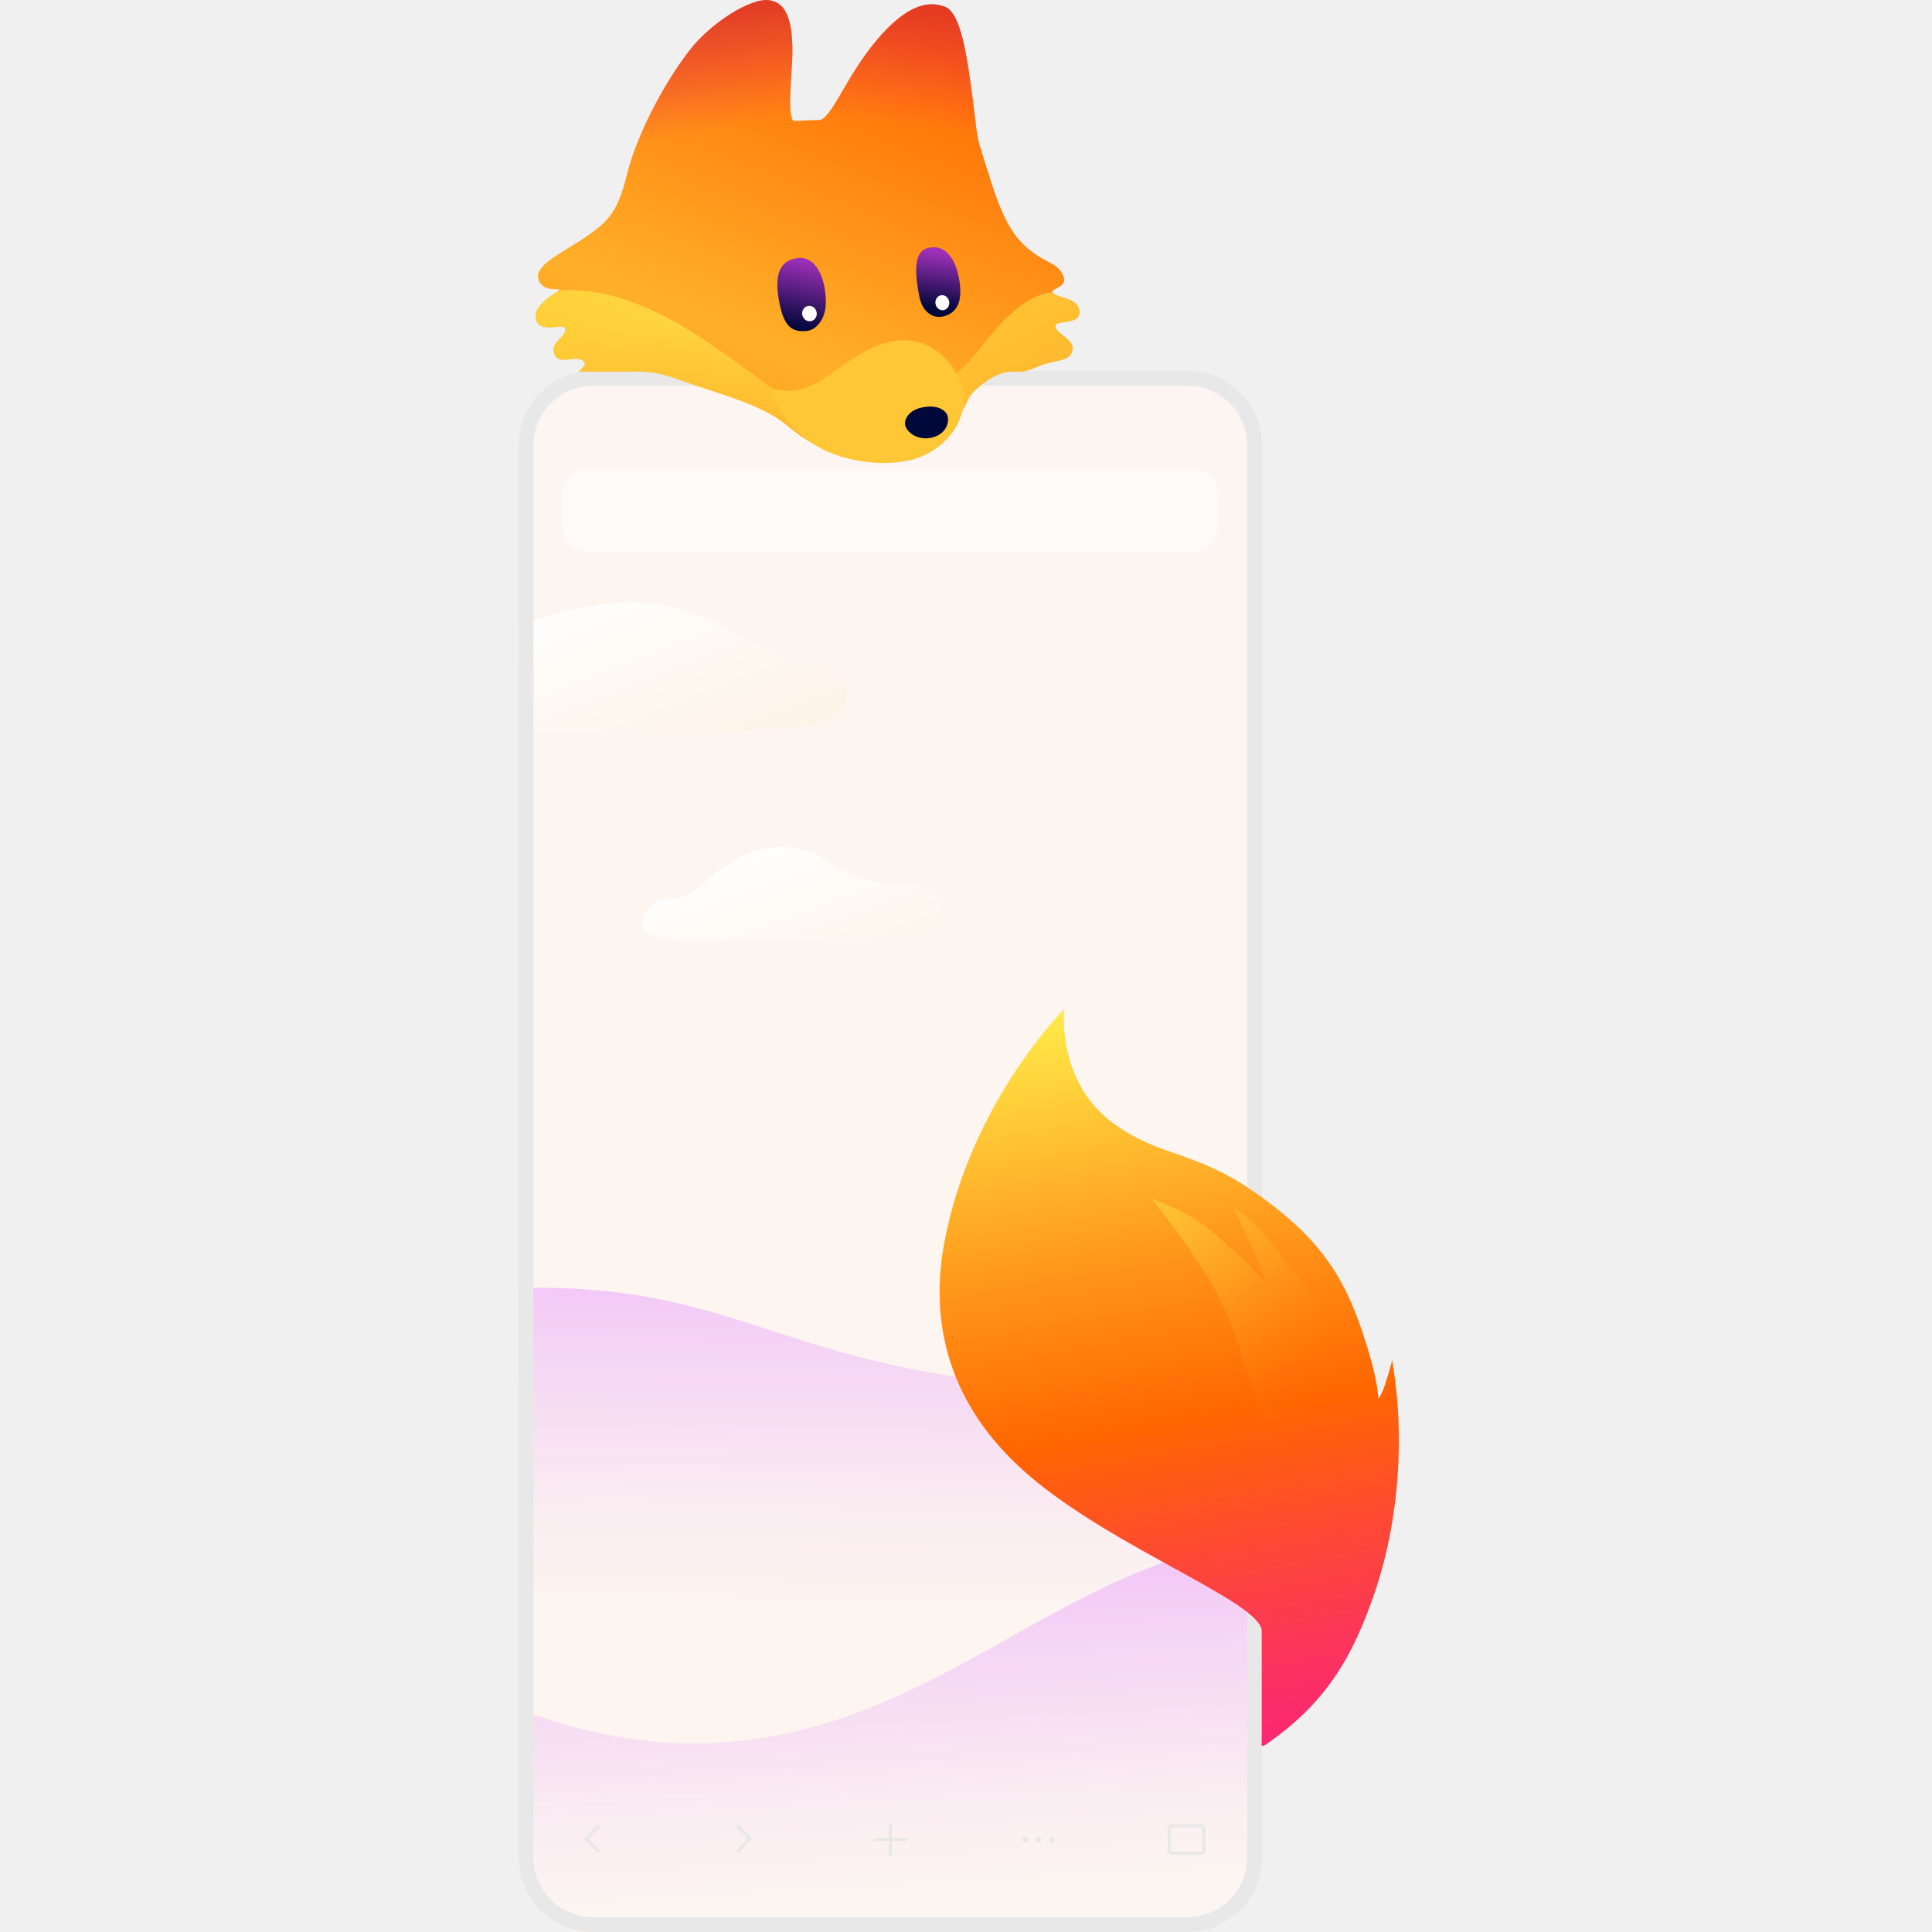
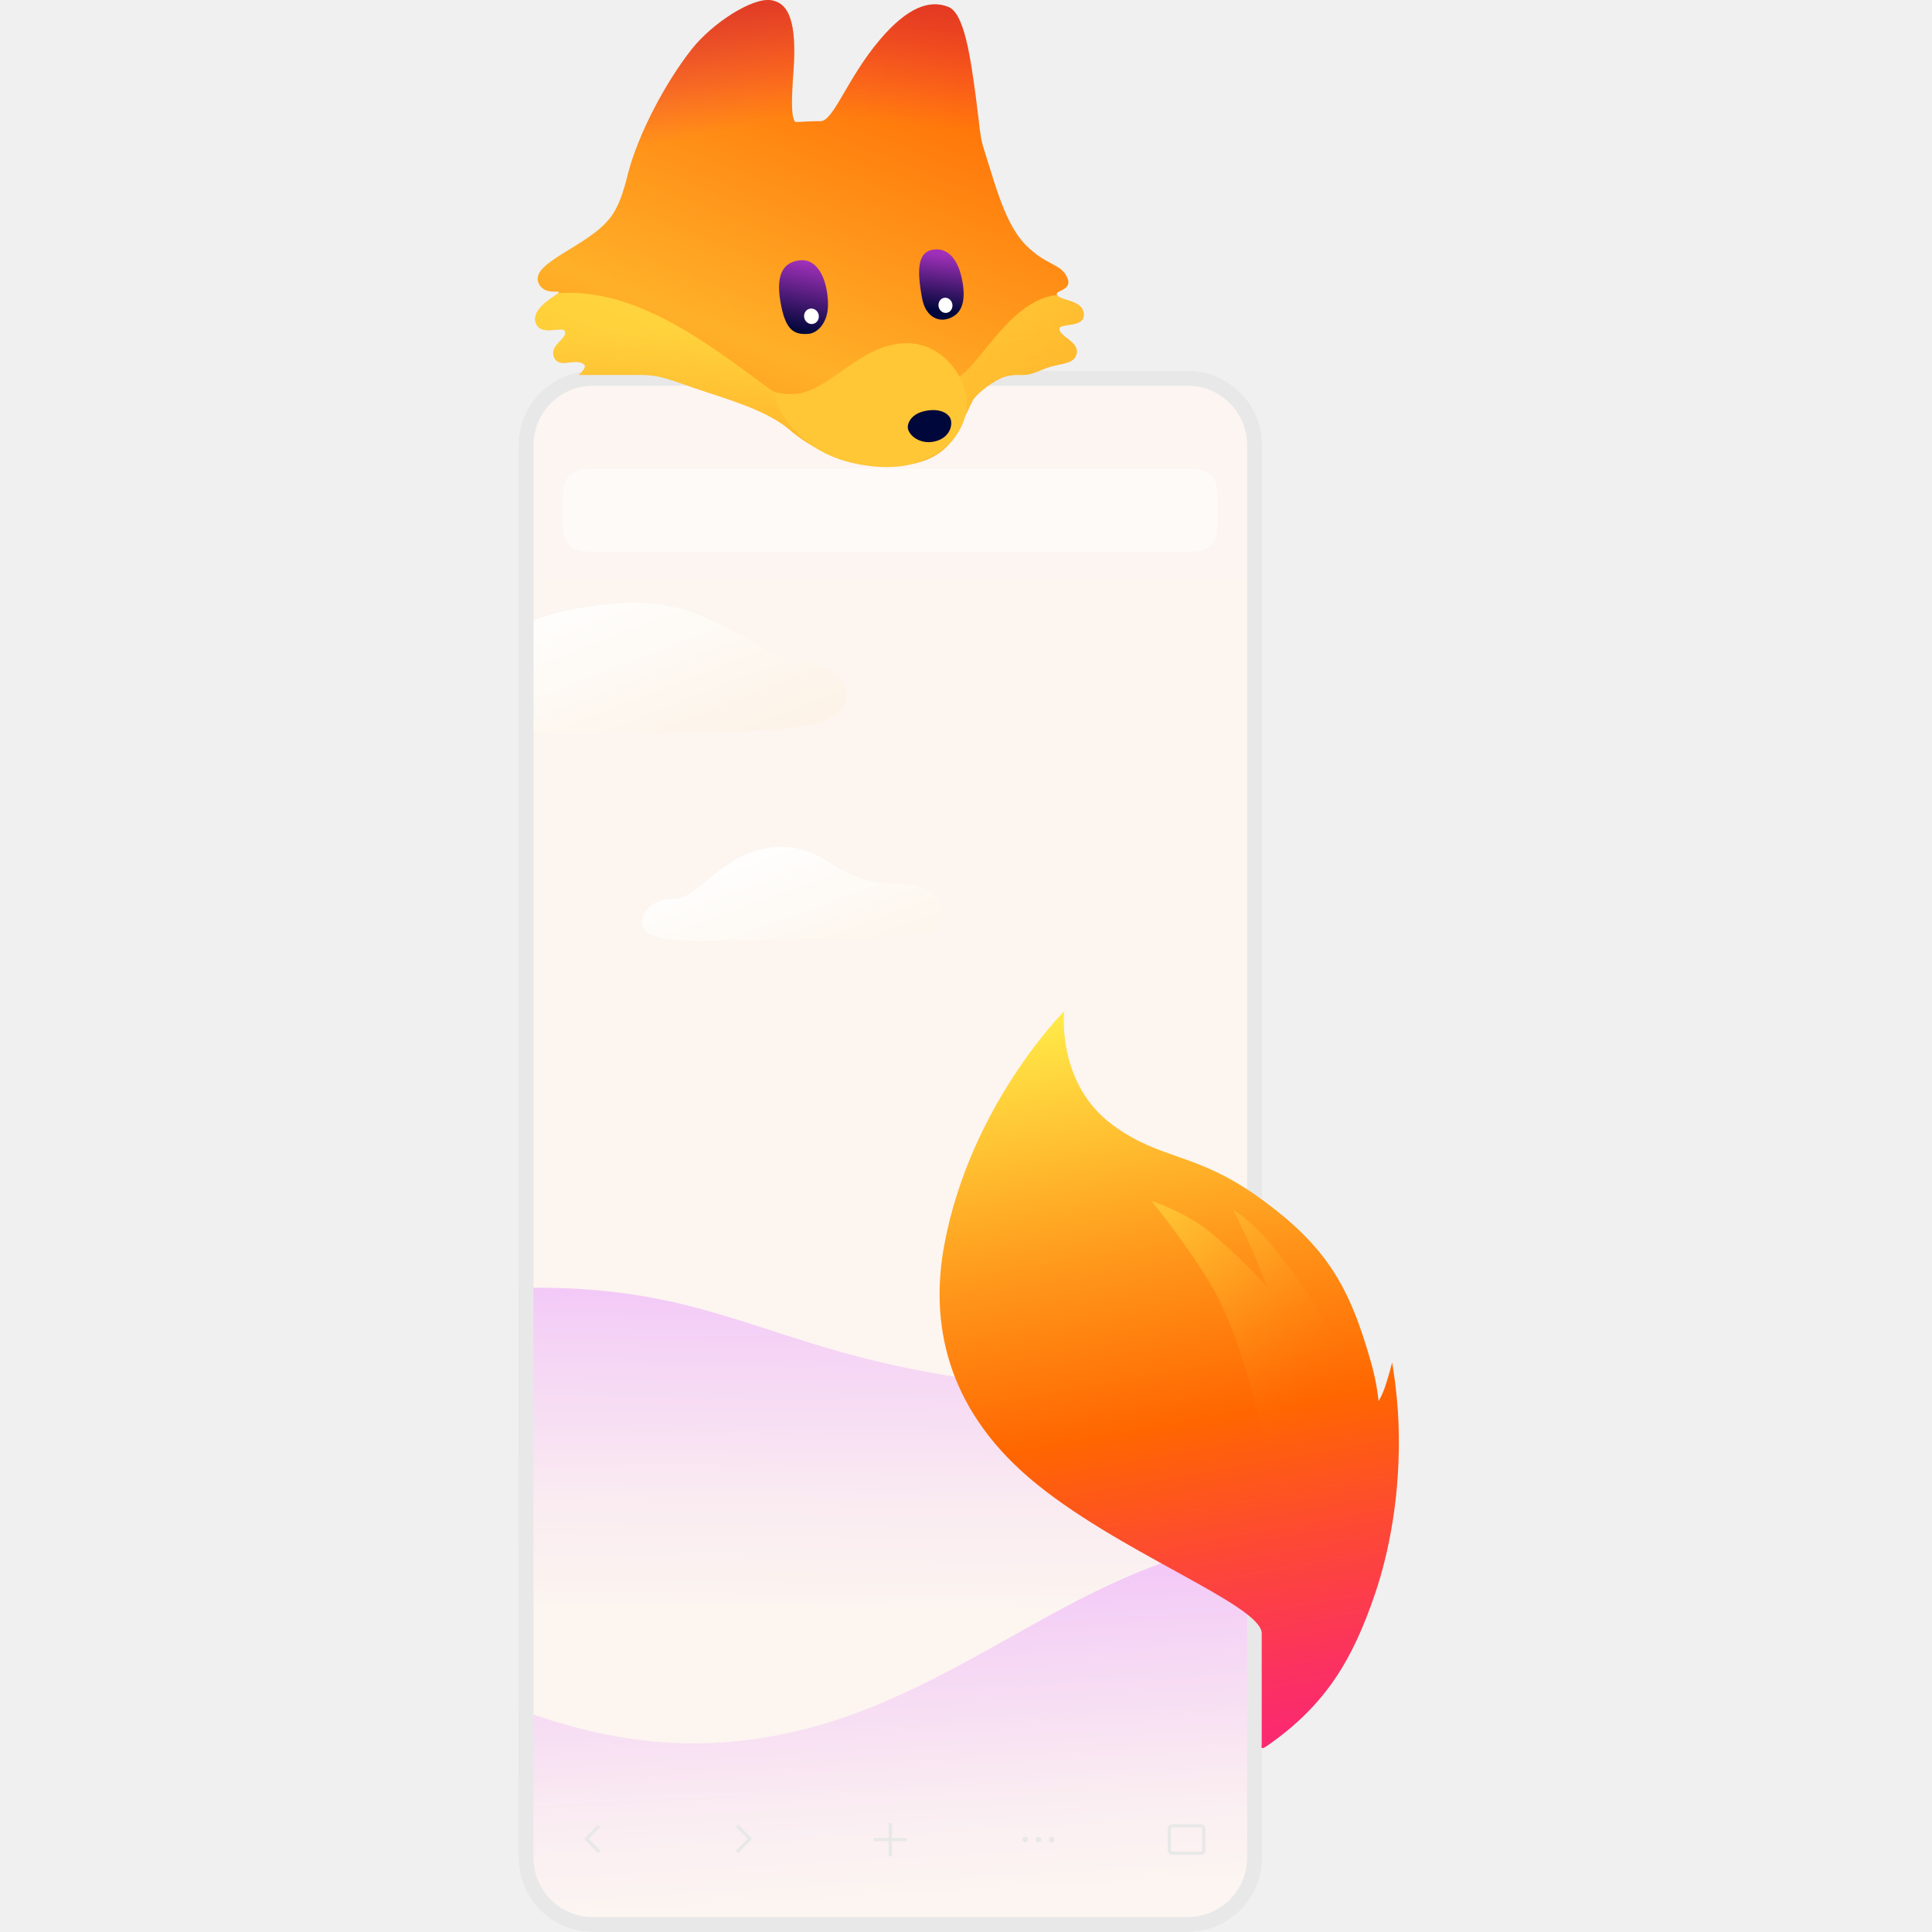
<svg xmlns="http://www.w3.org/2000/svg" width="300" height="300" fill="none" viewBox="0 0 300 300">
-   <g clip-path="url(#clip0_921_13065)">
-     <mask id="path-1-inside-1_921_13065" fill="#fff">
+   <g clip-path="url(#a)">
+     <mask id="i" fill="#fff">
      <path d="M80.532 69.131c0-6.375 5.168-11.543 11.544-11.543h92.347c6.376 0 11.544 5.168 11.544 11.543v219.326c0 6.375-5.168 11.543-11.544 11.543H92.076c-6.376 0-11.544-5.168-11.544-11.543z" />
    </mask>
-     <g clip-path="url(#clip1_921_13065)">
-       <g clip-path="url(#clip2_921_13065)">
+     <g clip-path="url(#b)">
+       <g clip-path="url(#c)">
        <path fill="#fcf5f0" d="M370.273 57.588h-418.45V300h418.45z" />
-         <path fill="url(#paint0_linear_921_13065)" d="M353.68 209.489c-30.057-5.39-41.782-18.183-72.261-18.183s-43.125 11.261-68.512 18.183c-16.375 4.465-33.978 6.091-48.94 5.928-41.385-2.607-48.536-15.301-79.834-15.457-26.711-.131-40.42 10.248-61.515 14.519-24.799 5.021-52.962 4.952-64.95 4.633-2.104-.056-4.317-.118-5.852-.162v40.319a94 94 0 0 1 2.949-2.008c31.118-20.065 70.246-20.603 96.51-6.015 25.502 14.163 46.252 23.749 72.529 17.552 17.533-4.133 32.027-14.694 46.227-21.635 21.531-10.524 40.784-12.593 71.564-3.714 22.368 6.453 39.383 13.3 62.858 13.45 27.856.181 46.176-4.746 63.248-18.396.684-.544 1.695-1.401 2.571-2.151v-23.924l-1.337-.225c-4.336-.744-9.306-1.638-15.262-2.707z" />
-         <path fill="url(#paint1_linear_921_13065)" d="M367.701 238.496c-17.072 13.651-35.392 18.578-63.248 18.397-23.475-.151-40.49-6.997-62.858-13.45-30.78-8.88-50.027-6.81-71.564 3.714-14.206 6.94-28.701 17.502-46.227 21.635-26.277 6.19-47.027-3.389-72.53-17.552-26.263-14.588-65.39-14.057-96.51 6.015-.799.513-1.944 1.307-2.948 2.007v40.744h418.45v-63.654c-.883.75-1.887 1.6-2.571 2.151z" />
-         <path fill="url(#paint2_linear_921_13065)" d="M112.88 134.323c-4.216 2.964-5.693 5.228-8.284 5.228-4.656 0-5.961 4.095-4.068 5.271 3.441 2.132 10.458 1.038 22.528 1.038 13.452 0 16.887-.188 20.508-.888 4.688-.907 3.076-6.785-1.58-7.485s-6.525.663-13.913-3.989c-5.251-3.308-10.912-2.183-15.191.825" />
-         <path fill="url(#paint3_linear_921_13065)" d="M40.505 111.631c3.134 2.633 22.554 2.164 44.48 2.164 24.435 0 34.145.031 40.727-1.282 8.513-1.701 6.889-8.773-1.567-10.086s-13.785-9.648-27.57-8.773c-13.784.876-17.545 4.828-26.314 8.335-8.77 3.508-16.592 3.071-21.3 3.071-8.456 0-11.59 3.945-8.456 6.578z" />
+         <path fill="url(#d)" d="M353.68 209.489c-30.057-5.39-41.782-18.183-72.261-18.183s-43.125 11.261-68.512 18.183c-16.375 4.465-33.978 6.091-48.94 5.928-41.385-2.607-48.536-15.301-79.834-15.457-26.711-.131-40.42 10.248-61.515 14.519-24.799 5.021-52.962 4.952-64.95 4.633-2.104-.056-4.317-.118-5.852-.162v40.319a94 94 0 0 1 2.949-2.008c31.118-20.065 70.246-20.603 96.51-6.015 25.502 14.163 46.252 23.749 72.529 17.552 17.533-4.133 32.027-14.694 46.227-21.635 21.531-10.524 40.784-12.593 71.564-3.714 22.368 6.453 39.383 13.3 62.858 13.45 27.856.181 46.176-4.746 63.248-18.396.684-.544 1.695-1.401 2.571-2.151v-23.924l-1.337-.225c-4.336-.744-9.306-1.638-15.262-2.707z" />
+         <path fill="url(#e)" d="M367.701 238.496c-17.072 13.651-35.392 18.578-63.248 18.397-23.475-.151-40.49-6.997-62.858-13.45-30.78-8.88-50.027-6.81-71.564 3.714-14.206 6.94-28.701 17.502-46.227 21.635-26.277 6.19-47.027-3.389-72.53-17.552-26.263-14.588-65.39-14.057-96.51 6.015-.799.513-1.944 1.307-2.948 2.007v40.744h418.45v-63.654c-.883.75-1.887 1.6-2.571 2.151z" />
+         <path fill="url(#f)" d="M112.88 134.323c-4.216 2.964-5.693 5.227-8.284 5.227-4.656 0-5.961 4.096-4.068 5.272 3.441 2.132 10.458 1.038 22.528 1.038 13.452 0 16.887-.188 20.508-.888 4.688-.907 3.076-6.785-1.58-7.485s-6.525.663-13.913-3.989c-5.251-3.308-10.912-2.183-15.191.825" />
+         <path fill="url(#g)" d="M40.505 111.631c3.134 2.633 22.554 2.164 44.48 2.164 24.435 0 34.145.031 40.727-1.282 8.513-1.701 6.889-8.773-1.567-10.086s-13.785-9.648-27.57-8.773c-13.784.876-17.545 4.827-26.314 8.335-8.77 3.508-16.592 3.07-21.3 3.07-8.456 0-11.59 3.946-8.456 6.579z" />
      </g>
    </g>
-     <g fill="#fff" clip-path="url(#clip3_921_13065)">
+     <g fill="#fff" clip-path="url(#h)">
      <path fill-opacity=".05" d="M80.532 57.588h115.434v32.71H80.532z" />
-       <path fill-opacity=".5" d="M87.413 78.414c0-1.969 0-2.954.383-3.706a3.5 3.5 0 0 1 1.537-1.536c.752-.383 1.737-.383 3.706-.383h90.421c1.969 0 2.954 0 3.706.383a3.5 3.5 0 0 1 1.536 1.536c.383.752.383 1.737.383 3.706v1.641c0 1.97 0 2.954-.383 3.706a3.5 3.5 0 0 1-1.536 1.536c-.752.384-1.737.384-3.706.384H93.039c-1.97 0-2.954 0-3.706-.384a3.5 3.5 0 0 1-1.537-1.536c-.383-.752-.383-1.737-.383-3.706z" />
+       <path fill-opacity=".5" d="M87.413 78.414c0-1.97 0-2.954.383-3.706a3.5 3.5 0 0 1 1.537-1.536c.752-.384 1.737-.384 3.706-.384h90.421c1.969 0 2.954 0 3.706.384a3.5 3.5 0 0 1 1.536 1.536c.383.752.383 1.737.383 3.706v1.64c0 1.97 0 2.955-.383 3.707a3.5 3.5 0 0 1-1.536 1.536c-.752.384-1.737.384-3.706.384H93.039c-1.97 0-2.954 0-3.706-.384a3.5 3.5 0 0 1-1.537-1.536c-.383-.752-.383-1.737-.383-3.706z" />
    </g>
    <path fill="#fff" fill-opacity=".05" d="M80.532 278.318h115.434V300H80.532z" />
    <path fill="#e8e8e8" fill-rule="evenodd" d="m90.863 285.346 2.016-2.016.363.362-1.835 1.835 1.835 1.835-.363.363-2.016-2.016a.255.255 0 0 1 0-.363m25.234.181-1.835-1.835.362-.362 2.017 2.016a.256.256 0 0 1 0 .363l-2.017 2.016-.362-.363z" clip-rule="evenodd" />
    <path fill="#e8e8e8" d="M137.993 285.899v2.307h.513v-2.307h2.307v-.513h-2.307v-2.307h-.513v2.307h-2.307v.513zm21.643-.256a.439.439 0 1 1-.878 0 .439.439 0 0 1 .878 0m2.051 0a.439.439 0 1 1-.878 0 .439.439 0 0 1 .878 0m2.051 0a.439.439 0 1 1-.878 0 .439.439 0 0 1 .878 0" />
    <path fill="#e8e8e8" fill-rule="evenodd" d="M182.046 283.775a.22.22 0 0 0-.218.218v3.299c0 .121.098.219.218.219h4.398a.22.22 0 0 0 .219-.219v-3.299a.22.22 0 0 0-.219-.218zm-.731.218c0-.404.328-.731.731-.731h4.398c.404 0 .732.327.732.731v3.299a.73.73 0 0 1-.732.731h-4.398a.73.73 0 0 1-.731-.731z" clip-rule="evenodd" />
  </g>
-   <path fill="#e8e8e8" d="M92.076 57.588v2.308h92.347v-4.618H92.076zM195.967 69.13h-2.309v219.326h4.617V69.131zM184.423 300v-2.309H92.076v4.618h92.347zm-103.89-11.543h2.308V69.131h-4.617v219.326zM92.075 300v-2.309a9.234 9.234 0 0 1-9.235-9.234h-4.617c0 7.65 6.201 13.852 13.852 13.852zm103.891-11.543h-2.309c0 5.1-4.135 9.234-9.235 9.234v4.618c7.651 0 13.852-6.202 13.852-13.852zm-11.544-230.87v2.31c5.1 0 9.235 4.134 9.235 9.234h4.617c0-7.65-6.201-13.852-13.852-13.852zm-92.347 0V55.28c-7.65 0-13.852 6.202-13.852 13.852h4.617c0-5.1 4.135-9.235 9.235-9.235z" mask="url(#path-1-inside-1_921_13065)" />
-   <path fill="url(#paint4_linear_921_13065)" d="M195.911 270.637s-.261.88.717.204c9.28-6.404 13.451-13.55 16.922-23.808 2.078-6.159 4.025-15.35 3.61-26.414-.179-4.889-.986-9.403-.986-9.403s-.399 1.622-1.051 3.626c-.513 1.581-1.059 2.371-1.059 2.371s-.204-2.591-1.149-5.932c-3.333-11.806-6.893-18.112-17.363-25.64-9.94-7.146-15.285-5.769-22.764-11.285-8.8-6.485-7.537-17.68-7.537-17.68s-14.544 14.511-18.609 36.216c-2.274 12.14.301 25.217 13.174 36.249 13.281 11.382 36.103 19.669 36.103 24.15v17.338z" />
-   <path fill="url(#paint5_linear_921_13065)" d="M208.336 210.833c-3.438-8.213-5.043-10.388-10.306-17.11-3.553-4.53-6.51-6.2-6.51-6.2l3.039 6.42 2.46 6.152c.84.464-3.08-3.993-8.742-8.808-3.984-3.389-9.484-5.157-9.484-5.157s5.581 6.762 9.622 13.68c4.042 6.917 8.018 22.226 8.238 26.936.383 8.49 6.607 3.674 10.852 3.854 4.245.179 5.199-6.559.848-19.767z" />
-   <path fill="url(#paint6_linear_921_13065)" d="M165.112 42.834c-1.002-2.37-3.21-1.833-6.469-5.157-1.222-1.247-2.192-2.917-3.031-4.807-1.352-3.056-2.33-6.681-3.405-10.014-.603-1.874-.612-3.454-1.214-7.927-.856-6.364-1.817-12.89-4.213-13.851-2.843-1.15-6.249-.033-10.575 5.067-5.036 5.932-7.122 12.556-9.134 12.507-1.426-.033-3.186.147-3.732.122-.097 0-.154-.016-.171-.032a1.5 1.5 0 0 1-.228-.457c-.301-.92-.342-2.876-.024-7.145.586-7.92-.783-10.698-3.439-11.105-2.86-.448-9.052 3.52-12.246 7.585-4.147 5.272-8.204 13.118-9.728 18.895-.358 1.377-.725 2.892-1.312 4.334-.39.962-.871 1.899-1.523 2.73-3.488 4.44-12.36 6.852-10.992 9.997.913 2.094 3.797.888 3.007 1.572 11.798-.888 22.675 7.415 32.061 14.373 3.61 8.417 11.57 13.1 21.255 12.077 4.009 0 12.252-5.302 8.565-13.35 3.389-2.118 7.863-12.138 14.935-12.855-.008-.017-.024-.033-.032-.05-.294-.618 2.428-.66 1.645-2.517z" />
-   <path fill="url(#paint7_linear_921_13065)" d="M136.84 25.04c6.453 1.874 11.415 7.691 11.415 7.691l7.39 2.82-.024-2.69c-1.353-3.054-2.331-6.68-3.406-10.013-.603-1.874-.611-3.454-1.214-7.927-.856-6.364-1.817-12.89-4.212-13.851-2.844-1.15-6.25-.033-10.576 5.067-5.035 5.932-7.121 12.556-9.134 12.507-1.426-.032-3.185.147-3.731.122.627.774 3.356 3.325 13.508 6.266z" />
-   <path fill="url(#paint8_linear_921_13065)" d="M122.932 18.286c-.302-.921-.342-2.877-.025-7.146.587-7.92-.782-10.698-3.438-11.105-2.86-.448-9.052 3.52-12.246 7.585-4.147 5.272-8.204 13.118-9.728 18.895-.359 1.377-.725 2.892-1.312 4.334 3.471-2.224 9.223-5.622 15.595-8.188 4.497-1.817 8.987-3.545 11.146-4.376z" />
-   <path fill="url(#paint9_linear_921_13065)" d="M120.121 60.417a15 15 0 0 1-1.377-.896c-9.386-6.958-20.263-15.26-32.06-14.373-.058.05-.131.106-.229.18-.774.562-3.927 2.354-3.186 4.407.79 2.184 4.229.278 4.506 1.312.301 1.133-2.298 2.045-1.768 3.748.684 2.192 3.283.139 4.693 1.312.554.464-.823 1.605-.823 1.605h9.68c2.843 0 4.782.888 8.204 2.053 4.457 1.524 10.902 3.267 14.495 6.331a23.3 23.3 0 0 0 4.294 2.933c-5.182-3.194-6.592-7.984-6.429-8.62z" />
-   <path fill="url(#paint10_linear_921_13065)" d="M148.459 57.957c.432.765.742 1.507.929 2.15.35 1.19.342 2.608-.057 4.025.236-.505.587-1.262 1.133-2.379.439-.912 2.493-2.631 4.383-3.528.953-.448 2.126-.505 2.126-.505h1.304c1.254 0 2.383-.623 3.561-1.05 2.224-.824 4.326-.53 4.676-2.241.383-1.883-2.713-2.591-2.648-3.83.049-.912 3.74-.106 3.748-2.102.008-2.395-3.528-2.11-4.122-3.08-7.073.725-11.66 10.438-15.049 12.556z" />
-   <path fill="url(#paint11_linear_921_13065)" d="M128.236 46.656c.098 2.998-1.613 4.611-2.957 4.734-2.428.22-3.634-.734-4.359-4.922-.791-4.587.684-6.167 3.063-6.404 2.445-.244 4.123 2.51 4.262 6.6z" />
-   <path fill="#fff" d="M125.989 49.85c.606-.155.965-.8.801-1.44-.163-.642-.787-1.036-1.393-.882s-.965.8-.802 1.44c.164.641.787 1.036 1.394.881" />
-   <path fill="url(#paint12_linear_921_13065)" d="M148.971 43.527c.611 3.764-.717 5.019-2.183 5.524-1.638.562-3.528-.342-4.05-3.072-.872-4.62-.749-7.569 2.225-7.585 1.947-.008 3.454 1.744 4 5.133z" />
-   <path fill="#fff" d="M146.538 48.156c.584-.11.961-.714.842-1.35-.119-.638-.689-1.066-1.272-.957s-.961.714-.842 1.35c.118.638.688 1.066 1.272.957" />
-   <path fill="url(#paint13_linear_921_13065)" d="M120.121 60.417a15 15 0 0 1-1.377-.896c-9.386-6.958-20.263-15.26-32.06-14.373-.058.05-.131.106-.229.18-.774.562-3.927 2.354-3.186 4.407.79 2.184 4.229.278 4.506 1.312.301 1.133-2.298 2.045-1.768 3.748.684 2.192 3.283.139 4.693 1.312.554.464-.823 1.605-.823 1.605h9.68c2.843 0 4.782.888 8.204 2.053 4.457 1.524 10.902 3.267 14.495 6.331a23.3 23.3 0 0 0 4.294 2.933c-5.182-3.194-6.592-7.984-6.429-8.62z" opacity=".6" />
-   <path fill="url(#paint14_linear_921_13065)" d="M148.459 57.957c.432.765.742 1.507.929 2.15.35 1.19.342 2.608-.057 4.025.236-.505.587-1.262 1.133-2.379.439-.912 2.493-2.631 4.383-3.528.953-.448 2.126-.505 2.126-.505h1.304c1.254 0 2.383-.623 3.561-1.05 2.224-.824 4.326-.53 4.676-2.241.383-1.883-2.713-2.591-2.648-3.83.049-.912 3.74-.106 3.748-2.102.008-2.395-3.528-2.11-4.122-3.08-7.073.725-11.66 10.438-15.049 12.556z" opacity=".6" />
-   <path fill="#ffc635" d="M149.387 60.108a11 11 0 0 0-.918-2.156c-1.39-2.469-4.071-5.128-8.086-5.12-7.311.008-11.915 7.659-17.558 7.838a9 9 0 0 1-2.731-.318q-.049-.012-.074.073c-.163.636 1.251 5.435 6.452 8.62 1.677 1.027 3.738 1.89 6.281 2.388 10.042 1.98 15.317-2.721 16.585-7.292.392-1.426.408-2.836.057-4.025z" />
-   <path fill="#00073a" d="M143.106 63.285c2.045-.456 3.348.163 3.853.905.62.912.212 3.202-2.305 3.772-2.388.538-4.196-1.108-4.131-2.29.049-.839.766-1.98 2.574-2.387z" />
+   <path fill="#e8e8e8" d="M92.076 57.588v2.308h92.347v-4.618H92.076zM195.967 69.13h-2.309v219.326h4.617V69.131zM184.423 300v-2.309H92.076v4.618h92.347zm-103.89-11.543h2.308V69.131h-4.617v219.326zM92.075 300v-2.309a9.234 9.234 0 0 1-9.235-9.234h-4.617c0 7.65 6.201 13.852 13.852 13.852zm103.891-11.543h-2.309c0 5.1-4.135 9.234-9.235 9.234v4.618c7.651 0 13.852-6.202 13.852-13.852zm-11.544-230.87v2.31c5.1 0 9.235 4.134 9.235 9.234h4.617c0-7.65-6.201-13.852-13.852-13.852zm-92.347 0V55.28c-7.65 0-13.852 6.202-13.852 13.852h4.617c0-5.1 4.135-9.235 9.235-9.235z" mask="url(#i)" />
+   <path fill="url(#j)" d="M195.91 270.98s-.261.88.717.204c9.28-6.404 13.452-13.55 16.923-23.808 2.078-6.159 4.025-15.35 3.609-26.414-.179-4.889-.986-9.403-.986-9.403s-.399 1.622-1.051 3.626c-.513 1.581-1.059 2.371-1.059 2.371s-.204-2.591-1.149-5.932c-3.332-11.806-6.893-18.112-17.362-25.64-9.941-7.146-15.285-5.769-22.765-11.285-8.799-6.485-7.537-17.68-7.537-17.68s-14.543 14.511-18.609 36.216c-2.273 12.14.302 25.217 13.175 36.249 13.281 11.382 36.102 19.669 36.102 24.15v17.338z" />
+   <path fill="url(#k)" d="M208.336 211.176c-3.438-8.213-5.043-10.388-10.307-17.11-3.552-4.53-6.51-6.2-6.51-6.2l3.039 6.42 2.461 6.152c.839.464-3.08-3.993-8.743-8.808-3.984-3.389-9.484-5.158-9.484-5.158s5.582 6.763 9.623 13.68c4.041 6.918 8.017 22.227 8.237 26.937.383 8.49 6.608 3.674 10.853 3.853s5.198-6.558.847-19.766z" />
+   <path fill="url(#l)" d="M165.765 43.206c-1.011-2.392-3.238-1.85-6.526-5.202-1.233-1.258-2.211-2.942-3.057-4.849-1.364-3.082-2.35-6.739-3.435-10.1-.608-1.89-.617-3.485-1.225-7.997-.863-6.418-1.833-13.001-4.249-13.971-2.868-1.159-6.303-.033-10.667 5.112-5.079 5.983-7.183 12.664-9.213 12.615-1.438-.033-3.213.148-3.764.123-.099 0-.156-.016-.173-.033a1.5 1.5 0 0 1-.23-.46c-.304-.928-.345-2.9-.024-7.207.591-7.989-.789-10.791-3.468-11.202-2.885-.452-9.131 3.55-12.353 7.651-4.183 5.318-8.276 13.232-9.812 19.059-.362 1.389-.732 2.917-1.324 4.372-.394.97-.879 1.915-1.536 2.753-3.518 4.479-12.468 6.912-11.087 10.084.92 2.112 3.83.896 3.033 1.586 11.24.41 27.027 13.73 35.825 20.844 8.058 4.715 8.423 6.454 17.751 5.725 4.043 0 9.928-2.705 10.281-11.988 3.419-2.137 6.496-13.55 13.629-14.273-.008-.016-.028-.094-.037-.11-.295-.625 2.45-.666 1.661-2.54z" />
+   <path fill="url(#m)" d="M137.246 25.257c6.509 1.89 11.514 7.758 11.514 7.758l7.454 2.844-.025-2.712c-1.364-3.082-2.35-6.74-3.435-10.1-.608-1.89-.616-3.485-1.225-7.997-.863-6.419-1.832-13.001-4.249-13.971-2.868-1.159-6.303-.033-10.667 5.112-5.079 5.983-7.183 12.664-9.213 12.615-1.438-.033-3.213.148-3.764.123.633.78 3.386 3.353 13.626 6.32z" />
+   <path fill="url(#n)" d="M123.218 18.444c-.304-.928-.345-2.9-.025-7.207.592-7.989-.789-10.791-3.468-11.202-2.885-.452-9.131 3.55-12.352 7.651-4.183 5.318-8.276 13.232-9.813 19.059-.362 1.389-.731 2.917-1.323 4.372 3.5-2.244 9.303-5.67 15.73-8.26 4.536-1.832 9.065-3.575 11.242-4.413z" />
+   <path fill="url(#o)" d="M120.383 60.942a15 15 0 0 1-1.389-.904c-9.468-7.019-20.44-15.393-32.34-14.498a5 5 0 0 1-.23.181c-.78.567-3.96 2.375-3.213 4.446.797 2.203 4.266.28 4.545 1.323.304 1.143-2.318 2.063-1.784 3.78.69 2.212 3.313.14 4.734 1.324.56.468-.83 1.619-.83 1.619h9.764c2.868 0 4.824.896 8.276 2.071 4.495 1.537 10.996 3.296 14.62 6.386a23.5 23.5 0 0 0 4.331 2.958c-5.227-3.221-6.649-8.054-6.484-8.695z" />
+   <path fill="url(#p)" d="M148.966 58.46c.436.772.748 1.52.937 2.17.353 1.2.345 2.63-.057 4.06.238-.51.591-1.275 1.142-2.4.444-.921 2.515-2.655 4.421-3.56.962-.451 2.145-.509 2.145-.509h1.315c1.265 0 2.404-.628 3.592-1.06 2.243-.83 4.364-.534 4.717-2.26.386-1.898-2.737-2.613-2.671-3.863.049-.92 3.772-.106 3.781-2.12.008-2.416-3.559-2.128-4.159-3.106-7.134.731-11.76 10.527-15.179 12.664z" />
+   <path fill="url(#q)" d="M128.568 47.06c.099 3.025-1.627 4.652-2.983 4.776-2.449.221-3.665-.74-4.397-4.964-.797-4.627.691-6.222 3.09-6.46 2.466-.246 4.159 2.531 4.299 6.657z" />
+   <path fill="#fff" d="M126.301 50.282c.611-.156.973-.806.808-1.453-.164-.646-.793-1.044-1.405-.889-.611.156-.973.807-.809 1.453.165.647.794 1.045 1.406.889" />
+   <path fill="url(#r)" d="M149.483 43.905c.616 3.797-.723 5.062-2.203 5.572-1.651.567-3.558-.345-4.084-3.098-.879-4.66-.756-7.635 2.244-7.652 1.964-.008 3.484 1.759 4.035 5.178z" />
+   <path fill="#fff" d="M147.028 48.574c.589-.11.969-.72.849-1.363-.12-.642-.694-1.074-1.283-.964s-.969.72-.85 1.362c.12.643.695 1.074 1.284.965" />
+   <path fill="url(#s)" d="M120.383 60.942a15 15 0 0 1-1.389-.904c-9.468-7.019-20.44-15.393-32.34-14.498a5 5 0 0 1-.23.181c-.78.567-3.96 2.375-3.213 4.446.797 2.203 4.266.28 4.545 1.323.304 1.143-2.318 2.063-1.784 3.78.69 2.212 3.313.14 4.734 1.324.56.468-.83 1.619-.83 1.619h9.764c2.868 0 4.824.896 8.276 2.071 4.495 1.537 10.996 3.296 14.62 6.386a23.5 23.5 0 0 0 4.331 2.958c-5.227-3.221-6.649-8.054-6.484-8.695z" opacity=".6" />
+   <path fill="url(#t)" d="M148.966 58.46c.436.772.748 1.52.937 2.17.353 1.2.345 2.63-.057 4.06.238-.51.591-1.275 1.142-2.4.444-.921 2.515-2.655 4.421-3.56.962-.451 2.145-.509 2.145-.509h1.315c1.265 0 2.404-.628 3.592-1.06 2.243-.83 4.364-.534 4.717-2.26.386-1.898-2.737-2.613-2.671-3.863.049-.92 3.772-.106 3.781-2.12.008-2.416-3.559-2.128-4.159-3.106-7.134.731-11.76 10.527-15.179 12.664z" opacity=".6" />
+   <path fill="#ffc635" d="M149.902 60.63a11 11 0 0 0-.925-2.175c-1.402-2.49-4.106-5.173-8.157-5.165-7.374.008-12.018 7.726-17.71 7.906a9 9 0 0 1-2.755-.32q-.049-.013-.074.074c-.165.64 1.262 5.481 6.508 8.695 1.691 1.035 3.77 1.907 6.335 2.408 10.13 1.997 15.45-2.745 16.729-7.356.396-1.438.412-2.86.057-4.06z" />
+   <path fill="#00073a" d="M143.566 63.834c2.063-.46 3.378.165 3.888.913.624.92.213 3.23-2.326 3.805-2.408.542-4.233-1.118-4.167-2.31.05-.846.773-1.997 2.597-2.408z" />
  <defs>
-     <linearGradient id="paint0_linear_921_13065" x1="160.763" x2="161.625" y1="250.583" y2="178.362" gradientUnits="userSpaceOnUse">
+     <linearGradient id="d" x1="160.763" x2="161.625" y1="250.583" y2="178.362" gradientUnits="userSpaceOnUse">
      <stop stop-color="#fcf5f0" />
      <stop offset=".22" stop-color="#faecf1" />
      <stop offset=".56" stop-color="#f5d4f5" />
      <stop offset="1" stop-color="#eeaefc" />
    </linearGradient>
-     <linearGradient id="paint1_linear_921_13065" x1="162.65" x2="158.505" y1="295.423" y2="221.59" gradientUnits="userSpaceOnUse">
+     <linearGradient id="e" x1="162.65" x2="158.505" y1="295.423" y2="221.59" gradientUnits="userSpaceOnUse">
      <stop stop-color="#fcf5f0" />
      <stop offset=".22" stop-color="#faecf1" />
      <stop offset=".56" stop-color="#f5d4f5" />
      <stop offset="1" stop-color="#eeaefc" />
    </linearGradient>
-     <linearGradient id="paint2_linear_921_13065" x1="132.817" x2="118.793" y1="168.214" y2="129.588" gradientUnits="userSpaceOnUse">
+     <linearGradient id="f" x1="132.817" x2="118.793" y1="168.214" y2="129.588" gradientUnits="userSpaceOnUse">
      <stop stop-color="#fceede" />
      <stop offset="1" stop-color="#fff" />
    </linearGradient>
-     <linearGradient id="paint3_linear_921_13065" x1="97.356" x2="79.768" y1="138.219" y2="92.855" gradientUnits="userSpaceOnUse">
+     <linearGradient id="g" x1="97.356" x2="79.768" y1="138.219" y2="92.855" gradientUnits="userSpaceOnUse">
      <stop stop-color="#fceede" />
      <stop offset="1" stop-color="#fff" />
    </linearGradient>
-     <linearGradient id="paint4_linear_921_13065" x1="171.859" x2="192.35" y1="155.511" y2="271.753" gradientUnits="userSpaceOnUse">
+     <linearGradient id="j" x1="171.858" x2="192.35" y1="155.854" y2="272.097" gradientUnits="userSpaceOnUse">
      <stop stop-color="#ffeb49" />
      <stop offset=".32" stop-color="#ff9b1d" />
      <stop offset=".56" stop-color="#f60" />
      <stop offset=".74" stop-color="#fd4835" />
      <stop offset=".91" stop-color="#fb3161" />
      <stop offset="1" stop-color="#fb2872" />
    </linearGradient>
-     <linearGradient id="paint5_linear_921_13065" x1="176.771" x2="204.036" y1="186.938" y2="219.588" gradientUnits="userSpaceOnUse">
+     <linearGradient id="k" x1="176.77" x2="204.036" y1="187.281" y2="219.931" gradientUnits="userSpaceOnUse">
      <stop stop-color="#ffc635" />
      <stop offset=".09" stop-color="#ffc132" stop-opacity=".96" />
      <stop offset=".24" stop-color="#ffb62c" stop-opacity=".84" />
      <stop offset=".44" stop-color="#ffa422" stop-opacity=".66" />
      <stop offset=".67" stop-color="#ff8c15" stop-opacity=".4" />
      <stop offset=".94" stop-color="#ff6c03" stop-opacity=".07" />
      <stop offset="1" stop-color="#f60" stop-opacity="0" />
    </linearGradient>
-     <linearGradient id="paint6_linear_921_13065" x1="141.003" x2="77.118" y1="2.039" y2="160.153" gradientUnits="userSpaceOnUse">
+     <linearGradient id="l" x1="141.446" x2="77.006" y1="2.057" y2="161.542" gradientUnits="userSpaceOnUse">
      <stop stop-color="#f60" />
      <stop offset=".33" stop-color="#ffb029" />
      <stop offset=".46" stop-color="#ff9218" />
      <stop offset=".63" stop-color="#f60" />
      <stop offset=".97" stop-color="#fb2872" />
    </linearGradient>
-     <linearGradient id="paint7_linear_921_13065" x1="139.806" x2="142.063" y1="23.337" y2="-3.281" gradientUnits="userSpaceOnUse">
+     <linearGradient id="m" x1="140.237" x2="142.514" y1="23.54" y2="-3.31" gradientUnits="userSpaceOnUse">
      <stop offset=".15" stop-color="#fb2872" stop-opacity="0" />
      <stop offset=".37" stop-color="#e41a63" stop-opacity=".18" />
      <stop offset=".64" stop-color="#cf0e54" stop-opacity=".36" />
      <stop offset=".85" stop-color="#c2064c" stop-opacity=".46" />
      <stop offset="1" stop-color="#be0449" stop-opacity=".5" />
    </linearGradient>
-     <linearGradient id="paint8_linear_921_13065" x1="110.531" x2="105.838" y1="22.555" y2="-.128" gradientUnits="userSpaceOnUse">
+     <linearGradient id="n" x1="110.709" x2="105.976" y1="22.751" y2="-.129" gradientUnits="userSpaceOnUse">
      <stop offset=".09" stop-color="#fb2872" stop-opacity="0" />
      <stop offset=".1" stop-color="#f92771" stop-opacity=".01" />
      <stop offset=".38" stop-color="#df175f" stop-opacity=".22" />
      <stop offset=".63" stop-color="#cd0d53" stop-opacity=".37" />
      <stop offset=".84" stop-color="#c2064b" stop-opacity=".47" />
      <stop offset="1" stop-color="#be0449" stop-opacity=".5" />
    </linearGradient>
-     <linearGradient id="paint9_linear_921_13065" x1="126.409" x2="70.269" y1="4.682" y2="146.023" gradientUnits="userSpaceOnUse">
+     <linearGradient id="o" x1="126.725" x2="70.098" y1="4.723" y2="147.29" gradientUnits="userSpaceOnUse">
      <stop stop-color="#f60" />
      <stop offset=".33" stop-color="#ffb029" />
      <stop offset=".46" stop-color="#ff9218" />
      <stop offset=".63" stop-color="#f60" />
      <stop offset="1" stop-color="#fb2872" />
    </linearGradient>
-     <linearGradient id="paint10_linear_921_13065" x1="170.957" x2="114.817" y1="22.38" y2="163.721" gradientUnits="userSpaceOnUse">
+     <linearGradient id="p" x1="171.659" x2="115.032" y1="22.575" y2="165.142" gradientUnits="userSpaceOnUse">
      <stop stop-color="#f60" />
      <stop offset=".33" stop-color="#ffb029" />
      <stop offset=".46" stop-color="#ff9218" />
      <stop offset=".63" stop-color="#f60" />
      <stop offset="1" stop-color="#fb2872" />
    </linearGradient>
-     <linearGradient id="paint11_linear_921_13065" x1="117.346" x2="114.311" y1="36.477" y2="50.882" gradientUnits="userSpaceOnUse">
+     <linearGradient id="q" x1="117.583" x2="114.523" y1="36.793" y2="51.324" gradientUnits="userSpaceOnUse">
      <stop offset=".15" stop-color="#a030b9" />
      <stop offset=".88" stop-color="#00073a" />
    </linearGradient>
-     <linearGradient id="paint12_linear_921_13065" x1="136.965" x2="135.306" y1="35.987" y2="47.984" gradientUnits="userSpaceOnUse">
+     <linearGradient id="r" x1="137.373" x2="135.699" y1="36.3" y2="48.401" gradientUnits="userSpaceOnUse">
      <stop offset=".16" stop-color="#a030b9" />
      <stop offset=".88" stop-color="#00073a" />
    </linearGradient>
-     <linearGradient id="paint13_linear_921_13065" x1="103.882" x2="114.93" y1="50.303" y2="153.532" gradientUnits="userSpaceOnUse">
+     <linearGradient id="s" x1="104.002" x2="115.147" y1="50.739" y2="154.864" gradientUnits="userSpaceOnUse">
      <stop stop-color="#ffeb49" />
      <stop offset=".36" stop-color="#ffb52b" stop-opacity=".6" />
      <stop offset=".67" stop-color="#ff8a14" stop-opacity=".28" />
      <stop offset=".89" stop-color="#ff7005" stop-opacity=".08" />
      <stop offset="1" stop-color="#f60" stop-opacity="0" />
    </linearGradient>
-     <linearGradient id="paint14_linear_921_13065" x1="157.098" x2="168.144" y1="44.604" y2="147.841" gradientUnits="userSpaceOnUse">
+     <linearGradient id="t" x1="157.68" x2="168.821" y1="44.991" y2="149.124" gradientUnits="userSpaceOnUse">
      <stop stop-color="#ffeb49" />
      <stop offset=".36" stop-color="#ffb52b" stop-opacity=".6" />
      <stop offset=".67" stop-color="#ff8a14" stop-opacity=".28" />
      <stop offset=".89" stop-color="#ff7005" stop-opacity=".08" />
      <stop offset="1" stop-color="#f60" stop-opacity="0" />
    </linearGradient>
-     <clipPath id="clip0_921_13065">
+     <clipPath id="a">
      <path fill="#fff" d="M80.532 69.131c0-6.375 5.168-11.543 11.544-11.543h92.347c6.376 0 11.544 5.168 11.544 11.543v219.326c0 6.375-5.168 11.543-11.544 11.543H92.076c-6.376 0-11.544-5.168-11.544-11.543z" />
    </clipPath>
-     <clipPath id="clip1_921_13065">
+     <clipPath id="b">
      <path fill="#fff" d="M80.532 57.588h115.434V300H80.532z" />
    </clipPath>
-     <clipPath id="clip2_921_13065">
+     <clipPath id="c">
      <path fill="#fff" d="M80.532 57.588h115.434V300H80.532z" />
    </clipPath>
-     <clipPath id="clip3_921_13065">
+     <clipPath id="h">
      <path fill="#fff" d="M80.532 57.588h115.434v32.71H80.532z" />
    </clipPath>
  </defs>
</svg>
